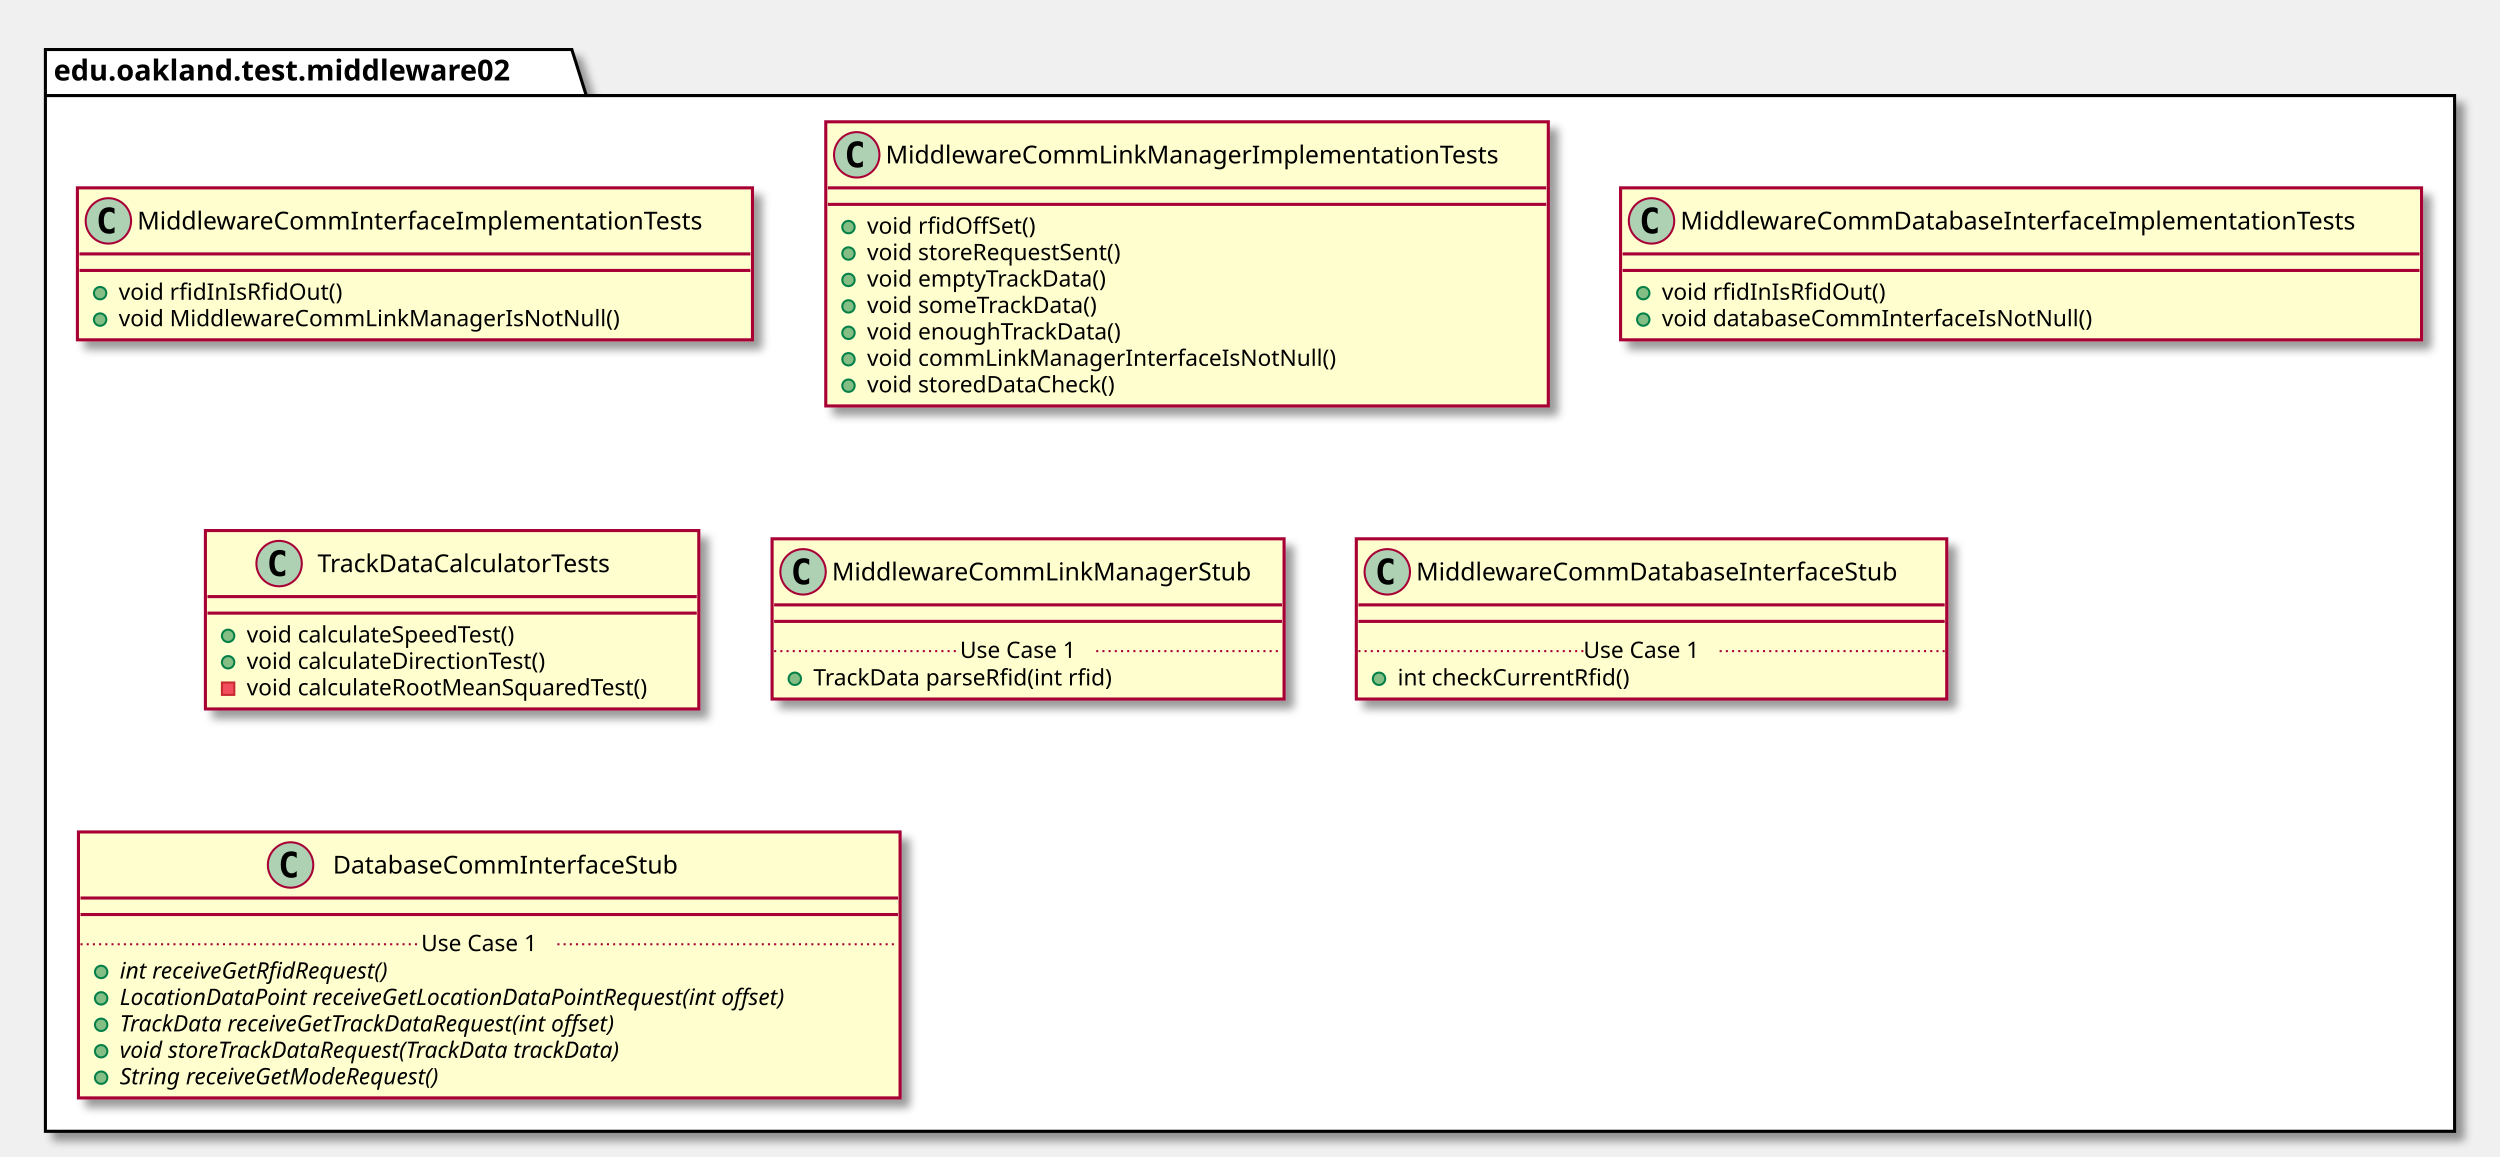
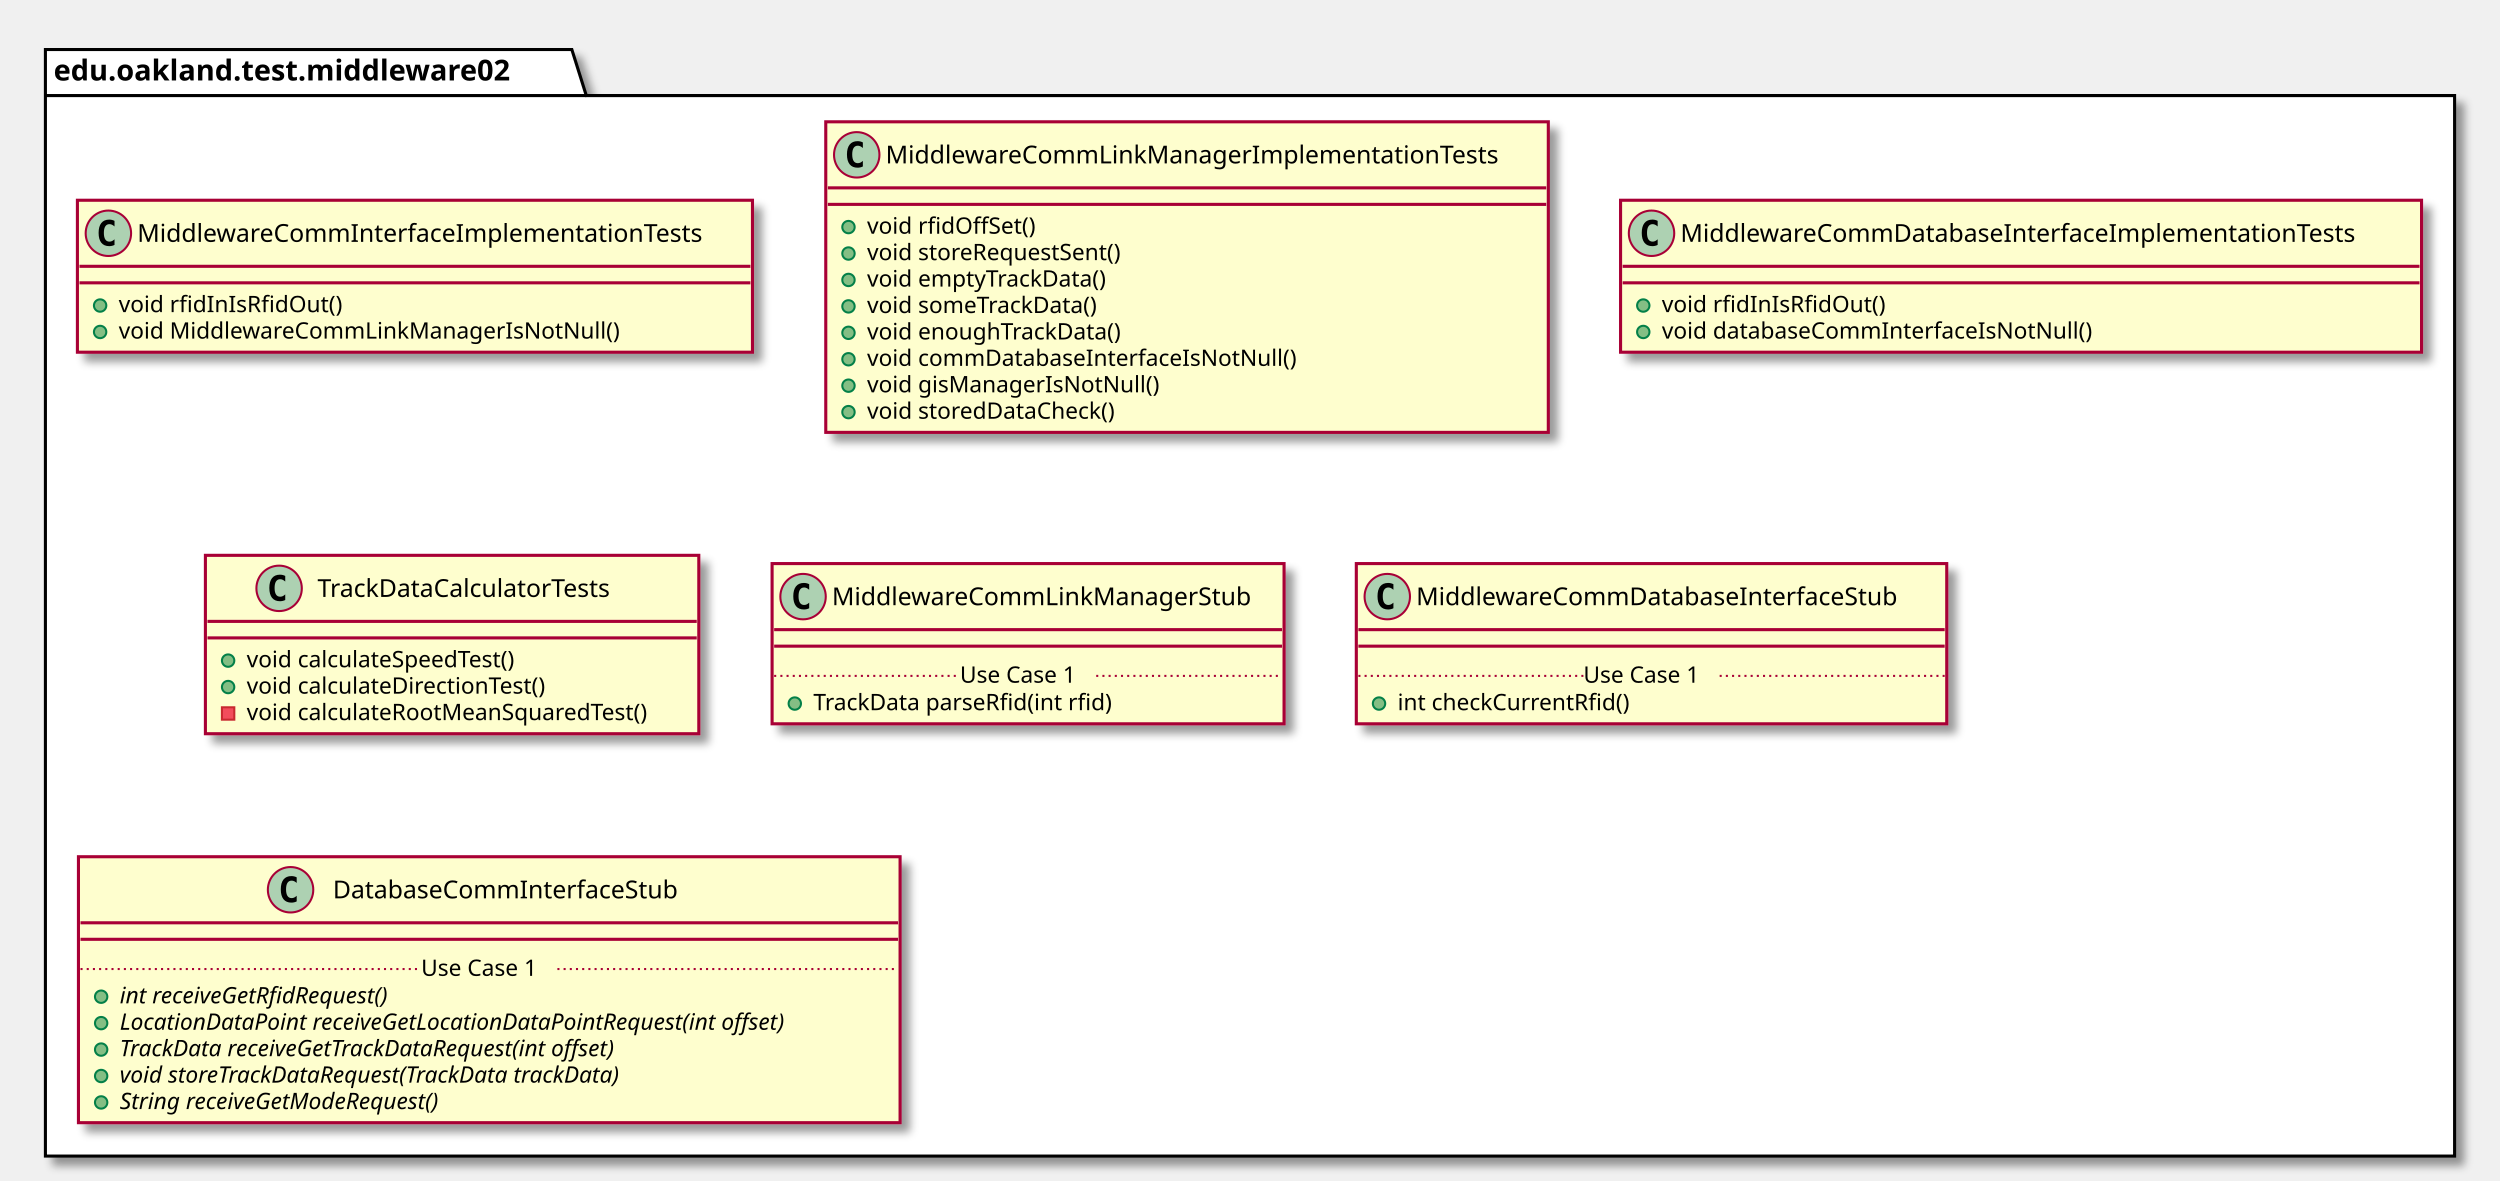
- <svg xmlns="http://www.w3.org/2000/svg" contentScriptType="application/ecmascript" contentStyleType="text/css" height="560px" preserveAspectRatio="none" style="width:1211px;height:560px;" version="1.1" viewBox="0 0 1211 560" width="1211px" zoomAndPan="magnify">
+ <svg xmlns="http://www.w3.org/2000/svg" contentScriptType="application/ecmascript" contentStyleType="text/css" height="572px" preserveAspectRatio="none" style="width:1211px;height:572px;" version="1.1" viewBox="0 0 1211 572" width="1211px" zoomAndPan="magnify">
  <defs>
-     <filter height="300%" id="fk9xi1dxvks2a" width="300%" x="-1" y="-1">
+     <filter height="300%" id="f1x2722cnrfvuj" width="300%" x="-1" y="-1">
      <feGaussianBlur result="blurOut" stdDeviation="2.0" />
      <feColorMatrix in="blurOut" result="blurOut2" type="matrix" values="0 0 0 0 0 0 0 0 0 0 0 0 0 0 0 0 0 0 .4 0" />
      <feOffset dx="4.0" dy="4.0" in="blurOut2" result="blurOut3" />
      <feBlend in="SourceGraphic" in2="blurOut3" mode="normal" />
    </filter>
  </defs>
  <g>
-     <polygon fill="#FFFFFF" filter="url(#fk9xi1dxvks2a)" points="22,24,277,24,284,46.297,1189,46.297,1189,548,22,548,22,24" style="stroke: #000000; stroke-width: 1.5;" />
+     <polygon fill="#FFFFFF" filter="url(#f1x2722cnrfvuj)" points="22,24,277,24,284,46.297,1189,46.297,1189,560,22,560,22,24" style="stroke: #000000; stroke-width: 1.5;" />
    <line style="stroke: #000000; stroke-width: 1.5;" x1="22" x2="284" y1="46.297" y2="46.297" />
    <text fill="#000000" font-family="sans-serif" font-size="14" font-weight="bold" lengthAdjust="spacingAndGlyphs" textLength="249" x="26" y="38.995">edu.oakland.test.middleware02</text>
-     <rect fill="#FEFECE" filter="url(#fk9xi1dxvks2a)" height="73.609" id="MiddlewareCommInterfaceImplementationTests" style="stroke: #A80036; stroke-width: 1.5;" width="327" x="37.5" y="91" />
-     <ellipse cx="52.5" cy="107" fill="#ADD1B2" rx="11" ry="11" style="stroke: #A80036; stroke-width: 1.0;" />
-     <path d="M55.469,112.641 Q54.891,112.938 54.25,113.078 Q53.609,113.234 52.906,113.234 Q50.406,113.234 49.078,111.594 Q47.766,109.938 47.766,106.812 Q47.766,103.688 49.078,102.031 Q50.406,100.375 52.906,100.375 Q53.609,100.375 54.25,100.531 Q54.906,100.688 55.469,100.984 L55.469,103.703 Q54.844,103.125 54.25,102.859 Q53.656,102.578 53.031,102.578 Q51.688,102.578 51,103.656 Q50.312,104.719 50.312,106.812 Q50.312,108.906 51,109.984 Q51.688,111.047 53.031,111.047 Q53.656,111.047 54.25,110.781 Q54.844,110.5 55.469,109.922 L55.469,112.641 Z " />
-     <text fill="#000000" font-family="sans-serif" font-size="12" lengthAdjust="spacingAndGlyphs" textLength="295" x="66.5" y="111.154">MiddlewareCommInterfaceImplementationTests</text>
-     <line style="stroke: #A80036; stroke-width: 1.5;" x1="38.5" x2="363.5" y1="123" y2="123" />
-     <line style="stroke: #A80036; stroke-width: 1.5;" x1="38.5" x2="363.5" y1="131" y2="131" />
-     <ellipse cx="48.5" cy="142" fill="#84BE84" rx="3" ry="3" style="stroke: #038048; stroke-width: 1.0;" />
-     <text fill="#000000" font-family="sans-serif" font-size="11" lengthAdjust="spacingAndGlyphs" textLength="115" x="57.5" y="145.21">void rfidInIsRfidOut()</text>
-     <ellipse cx="48.5" cy="154.805" fill="#84BE84" rx="3" ry="3" style="stroke: #038048; stroke-width: 1.0;" />
-     <text fill="#000000" font-family="sans-serif" font-size="11" lengthAdjust="spacingAndGlyphs" textLength="257" x="57.5" y="158.015">void MiddlewareCommLinkManagerIsNotNull()</text>
-     <rect fill="#FEFECE" filter="url(#fk9xi1dxvks2a)" height="137.633" id="MiddlewareCommLinkManagerImplementationTests" style="stroke: #A80036; stroke-width: 1.5;" width="350" x="400" y="59" />
+     <rect fill="#FEFECE" filter="url(#f1x2722cnrfvuj)" height="73.609" id="MiddlewareCommInterfaceImplementationTests" style="stroke: #A80036; stroke-width: 1.5;" width="327" x="37.5" y="97" />
+     <ellipse cx="52.5" cy="113" fill="#ADD1B2" rx="11" ry="11" style="stroke: #A80036; stroke-width: 1.0;" />
+     <path d="M55.469,118.641 Q54.891,118.938 54.25,119.078 Q53.609,119.234 52.906,119.234 Q50.406,119.234 49.078,117.594 Q47.766,115.938 47.766,112.812 Q47.766,109.688 49.078,108.031 Q50.406,106.375 52.906,106.375 Q53.609,106.375 54.25,106.531 Q54.906,106.688 55.469,106.984 L55.469,109.703 Q54.844,109.125 54.25,108.859 Q53.656,108.578 53.031,108.578 Q51.688,108.578 51,109.656 Q50.312,110.719 50.312,112.812 Q50.312,114.906 51,115.984 Q51.688,117.047 53.031,117.047 Q53.656,117.047 54.25,116.781 Q54.844,116.5 55.469,115.922 L55.469,118.641 Z " />
+     <text fill="#000000" font-family="sans-serif" font-size="12" lengthAdjust="spacingAndGlyphs" textLength="295" x="66.5" y="117.154">MiddlewareCommInterfaceImplementationTests</text>
+     <line style="stroke: #A80036; stroke-width: 1.5;" x1="38.5" x2="363.5" y1="129" y2="129" />
+     <line style="stroke: #A80036; stroke-width: 1.5;" x1="38.5" x2="363.5" y1="137" y2="137" />
+     <ellipse cx="48.5" cy="148" fill="#84BE84" rx="3" ry="3" style="stroke: #038048; stroke-width: 1.0;" />
+     <text fill="#000000" font-family="sans-serif" font-size="11" lengthAdjust="spacingAndGlyphs" textLength="115" x="57.5" y="151.21">void rfidInIsRfidOut()</text>
+     <ellipse cx="48.5" cy="160.805" fill="#84BE84" rx="3" ry="3" style="stroke: #038048; stroke-width: 1.0;" />
+     <text fill="#000000" font-family="sans-serif" font-size="11" lengthAdjust="spacingAndGlyphs" textLength="257" x="57.5" y="164.015">void MiddlewareCommLinkManagerIsNotNull()</text>
+     <rect fill="#FEFECE" filter="url(#f1x2722cnrfvuj)" height="150.438" id="MiddlewareCommLinkManagerImplementationTests" style="stroke: #A80036; stroke-width: 1.5;" width="350" x="400" y="59" />
    <ellipse cx="415" cy="75" fill="#ADD1B2" rx="11" ry="11" style="stroke: #A80036; stroke-width: 1.0;" />
    <path d="M417.969,80.641 Q417.391,80.938 416.75,81.078 Q416.109,81.234 415.406,81.234 Q412.906,81.234 411.578,79.594 Q410.266,77.938 410.266,74.812 Q410.266,71.688 411.578,70.031 Q412.906,68.375 415.406,68.375 Q416.109,68.375 416.75,68.531 Q417.406,68.688 417.969,68.984 L417.969,71.703 Q417.344,71.125 416.75,70.859 Q416.156,70.578 415.531,70.578 Q414.188,70.578 413.5,71.656 Q412.812,72.719 412.812,74.812 Q412.812,76.906 413.5,77.984 Q414.188,79.047 415.531,79.047 Q416.156,79.047 416.75,78.781 Q417.344,78.5 417.969,77.922 L417.969,80.641 Z " />
    <text fill="#000000" font-family="sans-serif" font-size="12" lengthAdjust="spacingAndGlyphs" textLength="318" x="429" y="79.154">MiddlewareCommLinkManagerImplementationTests</text>
    <line style="stroke: #A80036; stroke-width: 1.5;" x1="401" x2="749" y1="91" y2="91" />
    <line style="stroke: #A80036; stroke-width: 1.5;" x1="401" x2="749" y1="99" y2="99" />
    <ellipse cx="411" cy="110" fill="#84BE84" rx="3" ry="3" style="stroke: #038048; stroke-width: 1.0;" />
    <text fill="#000000" font-family="sans-serif" font-size="11" lengthAdjust="spacingAndGlyphs" textLength="90" x="420" y="113.21">void rfidOffSet()</text>
    <ellipse cx="411" cy="122.805" fill="#84BE84" rx="3" ry="3" style="stroke: #038048; stroke-width: 1.0;" />
    <text fill="#000000" font-family="sans-serif" font-size="11" lengthAdjust="spacingAndGlyphs" textLength="137" x="420" y="126.015">void storeRequestSent()</text>
    <ellipse cx="411" cy="135.609" fill="#84BE84" rx="3" ry="3" style="stroke: #038048; stroke-width: 1.0;" />
    <text fill="#000000" font-family="sans-serif" font-size="11" lengthAdjust="spacingAndGlyphs" textLength="127" x="420" y="138.82">void emptyTrackData()</text>
    <ellipse cx="411" cy="148.414" fill="#84BE84" rx="3" ry="3" style="stroke: #038048; stroke-width: 1.0;" />
    <text fill="#000000" font-family="sans-serif" font-size="11" lengthAdjust="spacingAndGlyphs" textLength="124" x="420" y="151.625">void someTrackData()</text>
    <ellipse cx="411" cy="161.219" fill="#84BE84" rx="3" ry="3" style="stroke: #038048; stroke-width: 1.0;" />
    <text fill="#000000" font-family="sans-serif" font-size="11" lengthAdjust="spacingAndGlyphs" textLength="134" x="420" y="164.429">void enoughTrackData()</text>
    <ellipse cx="411" cy="174.023" fill="#84BE84" rx="3" ry="3" style="stroke: #038048; stroke-width: 1.0;" />
-     <text fill="#000000" font-family="sans-serif" font-size="11" lengthAdjust="spacingAndGlyphs" textLength="241" x="420" y="177.234">void commLinkManagerInterfaceIsNotNull()</text>
+     <text fill="#000000" font-family="sans-serif" font-size="11" lengthAdjust="spacingAndGlyphs" textLength="224" x="420" y="177.234">void commDatabaseInterfaceIsNotNull()</text>
    <ellipse cx="411" cy="186.828" fill="#84BE84" rx="3" ry="3" style="stroke: #038048; stroke-width: 1.0;" />
-     <text fill="#000000" font-family="sans-serif" font-size="11" lengthAdjust="spacingAndGlyphs" textLength="132" x="420" y="190.039">void storedDataCheck()</text>
-     <rect fill="#FEFECE" filter="url(#fk9xi1dxvks2a)" height="73.609" id="MiddlewareCommDatabaseInterfaceImplementationTests" style="stroke: #A80036; stroke-width: 1.5;" width="388" x="785" y="91" />
-     <ellipse cx="800" cy="107" fill="#ADD1B2" rx="11" ry="11" style="stroke: #A80036; stroke-width: 1.0;" />
-     <path d="M802.969,112.641 Q802.391,112.938 801.75,113.078 Q801.109,113.234 800.406,113.234 Q797.906,113.234 796.578,111.594 Q795.266,109.938 795.266,106.812 Q795.266,103.688 796.578,102.031 Q797.906,100.375 800.406,100.375 Q801.109,100.375 801.75,100.531 Q802.406,100.688 802.969,100.984 L802.969,103.703 Q802.344,103.125 801.75,102.859 Q801.156,102.578 800.531,102.578 Q799.188,102.578 798.5,103.656 Q797.812,104.719 797.812,106.812 Q797.812,108.906 798.5,109.984 Q799.188,111.047 800.531,111.047 Q801.156,111.047 801.75,110.781 Q802.344,110.5 802.969,109.922 L802.969,112.641 Z " />
-     <text fill="#000000" font-family="sans-serif" font-size="12" lengthAdjust="spacingAndGlyphs" textLength="356" x="814" y="111.154">MiddlewareCommDatabaseInterfaceImplementationTests</text>
-     <line style="stroke: #A80036; stroke-width: 1.5;" x1="786" x2="1172" y1="123" y2="123" />
-     <line style="stroke: #A80036; stroke-width: 1.5;" x1="786" x2="1172" y1="131" y2="131" />
-     <ellipse cx="796" cy="142" fill="#84BE84" rx="3" ry="3" style="stroke: #038048; stroke-width: 1.0;" />
-     <text fill="#000000" font-family="sans-serif" font-size="11" lengthAdjust="spacingAndGlyphs" textLength="115" x="805" y="145.21">void rfidInIsRfidOut()</text>
-     <ellipse cx="796" cy="154.805" fill="#84BE84" rx="3" ry="3" style="stroke: #038048; stroke-width: 1.0;" />
-     <text fill="#000000" font-family="sans-serif" font-size="11" lengthAdjust="spacingAndGlyphs" textLength="225" x="805" y="158.015">void databaseCommInterfaceIsNotNull()</text>
-     <rect fill="#FEFECE" filter="url(#fk9xi1dxvks2a)" height="86.414" id="TrackDataCalculatorTests" style="stroke: #A80036; stroke-width: 1.5;" width="239" x="99.5" y="257" />
-     <ellipse cx="135.2" cy="273" fill="#ADD1B2" rx="11" ry="11" style="stroke: #A80036; stroke-width: 1.0;" />
-     <path d="M138.169,278.641 Q137.591,278.938 136.95,279.078 Q136.309,279.234 135.606,279.234 Q133.106,279.234 131.778,277.594 Q130.466,275.938 130.466,272.812 Q130.466,269.688 131.778,268.031 Q133.106,266.375 135.606,266.375 Q136.309,266.375 136.95,266.531 Q137.606,266.688 138.169,266.984 L138.169,269.703 Q137.544,269.125 136.95,268.859 Q136.356,268.578 135.731,268.578 Q134.387,268.578 133.7,269.656 Q133.012,270.719 133.012,272.812 Q133.012,274.906 133.7,275.984 Q134.387,277.047 135.731,277.047 Q136.356,277.047 136.95,276.781 Q137.544,276.5 138.169,275.922 L138.169,278.641 Z " />
-     <text fill="#000000" font-family="sans-serif" font-size="12" lengthAdjust="spacingAndGlyphs" textLength="161" x="153.8" y="277.154">TrackDataCalculatorTests</text>
-     <line style="stroke: #A80036; stroke-width: 1.5;" x1="100.5" x2="337.5" y1="289" y2="289" />
-     <line style="stroke: #A80036; stroke-width: 1.5;" x1="100.5" x2="337.5" y1="297" y2="297" />
-     <ellipse cx="110.5" cy="308" fill="#84BE84" rx="3" ry="3" style="stroke: #038048; stroke-width: 1.0;" />
-     <text fill="#000000" font-family="sans-serif" font-size="11" lengthAdjust="spacingAndGlyphs" textLength="146" x="119.5" y="311.21">void calculateSpeedTest()</text>
-     <ellipse cx="110.5" cy="320.805" fill="#84BE84" rx="3" ry="3" style="stroke: #038048; stroke-width: 1.0;" />
-     <text fill="#000000" font-family="sans-serif" font-size="11" lengthAdjust="spacingAndGlyphs" textLength="160" x="119.5" y="324.015">void calculateDirectionTest()</text>
-     <rect fill="#F24D5C" height="6" style="stroke: #C82930; stroke-width: 1.0;" width="6" x="107.5" y="330.609" />
-     <text fill="#000000" font-family="sans-serif" font-size="11" lengthAdjust="spacingAndGlyphs" textLength="213" x="119.5" y="336.82">void calculateRootMeanSquaredTest()</text>
-     <rect fill="#FEFECE" filter="url(#fk9xi1dxvks2a)" height="77.609" id="MiddlewareCommLinkManagerStub" style="stroke: #A80036; stroke-width: 1.5;" width="248" x="374" y="261" />
-     <ellipse cx="389" cy="277" fill="#ADD1B2" rx="11" ry="11" style="stroke: #A80036; stroke-width: 1.0;" />
-     <path d="M391.969,282.641 Q391.391,282.938 390.75,283.078 Q390.109,283.234 389.406,283.234 Q386.906,283.234 385.578,281.594 Q384.266,279.938 384.266,276.812 Q384.266,273.688 385.578,272.031 Q386.906,270.375 389.406,270.375 Q390.109,270.375 390.75,270.531 Q391.406,270.688 391.969,270.984 L391.969,273.703 Q391.344,273.125 390.75,272.859 Q390.156,272.578 389.531,272.578 Q388.188,272.578 387.5,273.656 Q386.812,274.719 386.812,276.812 Q386.812,278.906 387.5,279.984 Q388.188,281.047 389.531,281.047 Q390.156,281.047 390.75,280.781 Q391.344,280.5 391.969,279.922 L391.969,282.641 Z " />
-     <text fill="#000000" font-family="sans-serif" font-size="12" lengthAdjust="spacingAndGlyphs" textLength="216" x="403" y="281.154">MiddlewareCommLinkManagerStub</text>
-     <line style="stroke: #A80036; stroke-width: 1.5;" x1="375" x2="621" y1="293" y2="293" />
-     <line style="stroke: #A80036; stroke-width: 1.5;" x1="375" x2="621" y1="301" y2="301" />
-     <ellipse cx="385" cy="328.805" fill="#84BE84" rx="3" ry="3" style="stroke: #038048; stroke-width: 1.0;" />
-     <text fill="#000000" font-family="sans-serif" font-size="11" lengthAdjust="spacingAndGlyphs" textLength="160" x="394" y="332.015">TrackData parseRfid(int rfid)</text>
-     <line style="stroke: #A80036; stroke-width: 1.0; stroke-dasharray: 1.0,2.0;" x1="375" x2="465" y1="315.402" y2="315.402" />
-     <text fill="#000000" font-family="sans-serif" font-size="11" lengthAdjust="spacingAndGlyphs" textLength="66" x="465" y="318.71">Use Case 1</text>
-     <line style="stroke: #A80036; stroke-width: 1.0; stroke-dasharray: 1.0,2.0;" x1="531" x2="621" y1="315.402" y2="315.402" />
-     <rect fill="#FEFECE" filter="url(#fk9xi1dxvks2a)" height="77.609" id="MiddlewareCommDatabaseInterfaceStub" style="stroke: #A80036; stroke-width: 1.5;" width="286" x="657" y="261" />
-     <ellipse cx="672" cy="277" fill="#ADD1B2" rx="11" ry="11" style="stroke: #A80036; stroke-width: 1.0;" />
-     <path d="M674.969,282.641 Q674.391,282.938 673.75,283.078 Q673.109,283.234 672.406,283.234 Q669.906,283.234 668.578,281.594 Q667.266,279.938 667.266,276.812 Q667.266,273.688 668.578,272.031 Q669.906,270.375 672.406,270.375 Q673.109,270.375 673.75,270.531 Q674.406,270.688 674.969,270.984 L674.969,273.703 Q674.344,273.125 673.75,272.859 Q673.156,272.578 672.531,272.578 Q671.188,272.578 670.5,273.656 Q669.812,274.719 669.812,276.812 Q669.812,278.906 670.5,279.984 Q671.188,281.047 672.531,281.047 Q673.156,281.047 673.75,280.781 Q674.344,280.5 674.969,279.922 L674.969,282.641 Z " />
-     <text fill="#000000" font-family="sans-serif" font-size="12" lengthAdjust="spacingAndGlyphs" textLength="254" x="686" y="281.154">MiddlewareCommDatabaseInterfaceStub</text>
-     <line style="stroke: #A80036; stroke-width: 1.5;" x1="658" x2="942" y1="293" y2="293" />
-     <line style="stroke: #A80036; stroke-width: 1.5;" x1="658" x2="942" y1="301" y2="301" />
-     <ellipse cx="668" cy="328.805" fill="#84BE84" rx="3" ry="3" style="stroke: #038048; stroke-width: 1.0;" />
-     <text fill="#000000" font-family="sans-serif" font-size="11" lengthAdjust="spacingAndGlyphs" textLength="122" x="677" y="332.015">int checkCurrentRfid()</text>
-     <line style="stroke: #A80036; stroke-width: 1.0; stroke-dasharray: 1.0,2.0;" x1="658" x2="767" y1="315.402" y2="315.402" />
-     <text fill="#000000" font-family="sans-serif" font-size="11" lengthAdjust="spacingAndGlyphs" textLength="66" x="767" y="318.71">Use Case 1</text>
-     <line style="stroke: #A80036; stroke-width: 1.0; stroke-dasharray: 1.0,2.0;" x1="833" x2="942" y1="315.402" y2="315.402" />
-     <rect fill="#FEFECE" filter="url(#fk9xi1dxvks2a)" height="128.828" id="DatabaseCommInterfaceStub" style="stroke: #A80036; stroke-width: 1.5;" width="398" x="38" y="403" />
-     <ellipse cx="140.75" cy="419" fill="#ADD1B2" rx="11" ry="11" style="stroke: #A80036; stroke-width: 1.0;" />
-     <path d="M143.719,424.641 Q143.141,424.938 142.5,425.078 Q141.859,425.234 141.156,425.234 Q138.656,425.234 137.328,423.594 Q136.016,421.938 136.016,418.812 Q136.016,415.688 137.328,414.031 Q138.656,412.375 141.156,412.375 Q141.859,412.375 142.5,412.531 Q143.156,412.688 143.719,412.984 L143.719,415.703 Q143.094,415.125 142.5,414.859 Q141.906,414.578 141.281,414.578 Q139.938,414.578 139.25,415.656 Q138.562,416.719 138.562,418.812 Q138.562,420.906 139.25,421.984 Q139.938,423.047 141.281,423.047 Q141.906,423.047 142.5,422.781 Q143.094,422.5 143.719,421.922 L143.719,424.641 Z " />
-     <text fill="#000000" font-family="sans-serif" font-size="12" lengthAdjust="spacingAndGlyphs" textLength="184" x="161.25" y="423.154">DatabaseCommInterfaceStub</text>
-     <line style="stroke: #A80036; stroke-width: 1.5;" x1="39" x2="435" y1="435" y2="435" />
-     <line style="stroke: #A80036; stroke-width: 1.5;" x1="39" x2="435" y1="443" y2="443" />
-     <ellipse cx="49" cy="470.805" fill="#84BE84" rx="3" ry="3" style="stroke: #038048; stroke-width: 1.0;" />
-     <text fill="#000000" font-family="sans-serif" font-size="11" font-style="italic" lengthAdjust="spacingAndGlyphs" textLength="156" x="58" y="474.015">int receiveGetRfidRequest()</text>
-     <ellipse cx="49" cy="483.609" fill="#84BE84" rx="3" ry="3" style="stroke: #038048; stroke-width: 1.0;" />
-     <text fill="#000000" font-family="sans-serif" font-size="11" font-style="italic" lengthAdjust="spacingAndGlyphs" textLength="372" x="58" y="486.82">LocationDataPoint receiveGetLocationDataPointRequest(int offset)</text>
-     <ellipse cx="49" cy="496.414" fill="#84BE84" rx="3" ry="3" style="stroke: #038048; stroke-width: 1.0;" />
-     <text fill="#000000" font-family="sans-serif" font-size="11" font-style="italic" lengthAdjust="spacingAndGlyphs" textLength="284" x="58" y="499.625">TrackData receiveGetTrackDataRequest(int offset)</text>
-     <ellipse cx="49" cy="509.219" fill="#84BE84" rx="3" ry="3" style="stroke: #038048; stroke-width: 1.0;" />
-     <text fill="#000000" font-family="sans-serif" font-size="11" font-style="italic" lengthAdjust="spacingAndGlyphs" textLength="283" x="58" y="512.429">void storeTrackDataRequest(TrackData trackData)</text>
-     <ellipse cx="49" cy="522.023" fill="#84BE84" rx="3" ry="3" style="stroke: #038048; stroke-width: 1.0;" />
-     <text fill="#000000" font-family="sans-serif" font-size="11" font-style="italic" lengthAdjust="spacingAndGlyphs" textLength="183" x="58" y="525.234">String receiveGetModeRequest()</text>
-     <line style="stroke: #A80036; stroke-width: 1.0; stroke-dasharray: 1.0,2.0;" x1="39" x2="204" y1="457.402" y2="457.402" />
-     <text fill="#000000" font-family="sans-serif" font-size="11" lengthAdjust="spacingAndGlyphs" textLength="66" x="204" y="460.71">Use Case 1</text>
-     <line style="stroke: #A80036; stroke-width: 1.0; stroke-dasharray: 1.0,2.0;" x1="270" x2="435" y1="457.402" y2="457.402" />
+     <text fill="#000000" font-family="sans-serif" font-size="11" lengthAdjust="spacingAndGlyphs" textLength="151" x="420" y="190.039">void gisManagerIsNotNull()</text>
+     <ellipse cx="411" cy="199.633" fill="#84BE84" rx="3" ry="3" style="stroke: #038048; stroke-width: 1.0;" />
+     <text fill="#000000" font-family="sans-serif" font-size="11" lengthAdjust="spacingAndGlyphs" textLength="132" x="420" y="202.843">void storedDataCheck()</text>
+     <rect fill="#FEFECE" filter="url(#f1x2722cnrfvuj)" height="73.609" id="MiddlewareCommDatabaseInterfaceImplementationTests" style="stroke: #A80036; stroke-width: 1.5;" width="388" x="785" y="97" />
+     <ellipse cx="800" cy="113" fill="#ADD1B2" rx="11" ry="11" style="stroke: #A80036; stroke-width: 1.0;" />
+     <path d="M802.969,118.641 Q802.391,118.938 801.75,119.078 Q801.109,119.234 800.406,119.234 Q797.906,119.234 796.578,117.594 Q795.266,115.938 795.266,112.812 Q795.266,109.688 796.578,108.031 Q797.906,106.375 800.406,106.375 Q801.109,106.375 801.75,106.531 Q802.406,106.688 802.969,106.984 L802.969,109.703 Q802.344,109.125 801.75,108.859 Q801.156,108.578 800.531,108.578 Q799.188,108.578 798.5,109.656 Q797.812,110.719 797.812,112.812 Q797.812,114.906 798.5,115.984 Q799.188,117.047 800.531,117.047 Q801.156,117.047 801.75,116.781 Q802.344,116.5 802.969,115.922 L802.969,118.641 Z " />
+     <text fill="#000000" font-family="sans-serif" font-size="12" lengthAdjust="spacingAndGlyphs" textLength="356" x="814" y="117.154">MiddlewareCommDatabaseInterfaceImplementationTests</text>
+     <line style="stroke: #A80036; stroke-width: 1.5;" x1="786" x2="1172" y1="129" y2="129" />
+     <line style="stroke: #A80036; stroke-width: 1.5;" x1="786" x2="1172" y1="137" y2="137" />
+     <ellipse cx="796" cy="148" fill="#84BE84" rx="3" ry="3" style="stroke: #038048; stroke-width: 1.0;" />
+     <text fill="#000000" font-family="sans-serif" font-size="11" lengthAdjust="spacingAndGlyphs" textLength="115" x="805" y="151.21">void rfidInIsRfidOut()</text>
+     <ellipse cx="796" cy="160.805" fill="#84BE84" rx="3" ry="3" style="stroke: #038048; stroke-width: 1.0;" />
+     <text fill="#000000" font-family="sans-serif" font-size="11" lengthAdjust="spacingAndGlyphs" textLength="225" x="805" y="164.015">void databaseCommInterfaceIsNotNull()</text>
+     <rect fill="#FEFECE" filter="url(#f1x2722cnrfvuj)" height="86.414" id="TrackDataCalculatorTests" style="stroke: #A80036; stroke-width: 1.5;" width="239" x="99.5" y="269" />
+     <ellipse cx="135.2" cy="285" fill="#ADD1B2" rx="11" ry="11" style="stroke: #A80036; stroke-width: 1.0;" />
+     <path d="M138.169,290.641 Q137.591,290.938 136.95,291.078 Q136.309,291.234 135.606,291.234 Q133.106,291.234 131.778,289.594 Q130.466,287.938 130.466,284.812 Q130.466,281.688 131.778,280.031 Q133.106,278.375 135.606,278.375 Q136.309,278.375 136.95,278.531 Q137.606,278.688 138.169,278.984 L138.169,281.703 Q137.544,281.125 136.95,280.859 Q136.356,280.578 135.731,280.578 Q134.387,280.578 133.7,281.656 Q133.012,282.719 133.012,284.812 Q133.012,286.906 133.7,287.984 Q134.387,289.047 135.731,289.047 Q136.356,289.047 136.95,288.781 Q137.544,288.5 138.169,287.922 L138.169,290.641 Z " />
+     <text fill="#000000" font-family="sans-serif" font-size="12" lengthAdjust="spacingAndGlyphs" textLength="161" x="153.8" y="289.154">TrackDataCalculatorTests</text>
+     <line style="stroke: #A80036; stroke-width: 1.5;" x1="100.5" x2="337.5" y1="301" y2="301" />
+     <line style="stroke: #A80036; stroke-width: 1.5;" x1="100.5" x2="337.5" y1="309" y2="309" />
+     <ellipse cx="110.5" cy="320" fill="#84BE84" rx="3" ry="3" style="stroke: #038048; stroke-width: 1.0;" />
+     <text fill="#000000" font-family="sans-serif" font-size="11" lengthAdjust="spacingAndGlyphs" textLength="146" x="119.5" y="323.21">void calculateSpeedTest()</text>
+     <ellipse cx="110.5" cy="332.805" fill="#84BE84" rx="3" ry="3" style="stroke: #038048; stroke-width: 1.0;" />
+     <text fill="#000000" font-family="sans-serif" font-size="11" lengthAdjust="spacingAndGlyphs" textLength="160" x="119.5" y="336.015">void calculateDirectionTest()</text>
+     <rect fill="#F24D5C" height="6" style="stroke: #C82930; stroke-width: 1.0;" width="6" x="107.5" y="342.609" />
+     <text fill="#000000" font-family="sans-serif" font-size="11" lengthAdjust="spacingAndGlyphs" textLength="213" x="119.5" y="348.82">void calculateRootMeanSquaredTest()</text>
+     <rect fill="#FEFECE" filter="url(#f1x2722cnrfvuj)" height="77.609" id="MiddlewareCommLinkManagerStub" style="stroke: #A80036; stroke-width: 1.5;" width="248" x="374" y="273" />
+     <ellipse cx="389" cy="289" fill="#ADD1B2" rx="11" ry="11" style="stroke: #A80036; stroke-width: 1.0;" />
+     <path d="M391.969,294.641 Q391.391,294.938 390.75,295.078 Q390.109,295.234 389.406,295.234 Q386.906,295.234 385.578,293.594 Q384.266,291.938 384.266,288.812 Q384.266,285.688 385.578,284.031 Q386.906,282.375 389.406,282.375 Q390.109,282.375 390.75,282.531 Q391.406,282.688 391.969,282.984 L391.969,285.703 Q391.344,285.125 390.75,284.859 Q390.156,284.578 389.531,284.578 Q388.188,284.578 387.5,285.656 Q386.812,286.719 386.812,288.812 Q386.812,290.906 387.5,291.984 Q388.188,293.047 389.531,293.047 Q390.156,293.047 390.75,292.781 Q391.344,292.5 391.969,291.922 L391.969,294.641 Z " />
+     <text fill="#000000" font-family="sans-serif" font-size="12" lengthAdjust="spacingAndGlyphs" textLength="216" x="403" y="293.154">MiddlewareCommLinkManagerStub</text>
+     <line style="stroke: #A80036; stroke-width: 1.5;" x1="375" x2="621" y1="305" y2="305" />
+     <line style="stroke: #A80036; stroke-width: 1.5;" x1="375" x2="621" y1="313" y2="313" />
+     <ellipse cx="385" cy="340.805" fill="#84BE84" rx="3" ry="3" style="stroke: #038048; stroke-width: 1.0;" />
+     <text fill="#000000" font-family="sans-serif" font-size="11" lengthAdjust="spacingAndGlyphs" textLength="160" x="394" y="344.015">TrackData parseRfid(int rfid)</text>
+     <line style="stroke: #A80036; stroke-width: 1.0; stroke-dasharray: 1.0,2.0;" x1="375" x2="465" y1="327.402" y2="327.402" />
+     <text fill="#000000" font-family="sans-serif" font-size="11" lengthAdjust="spacingAndGlyphs" textLength="66" x="465" y="330.71">Use Case 1</text>
+     <line style="stroke: #A80036; stroke-width: 1.0; stroke-dasharray: 1.0,2.0;" x1="531" x2="621" y1="327.402" y2="327.402" />
+     <rect fill="#FEFECE" filter="url(#f1x2722cnrfvuj)" height="77.609" id="MiddlewareCommDatabaseInterfaceStub" style="stroke: #A80036; stroke-width: 1.5;" width="286" x="657" y="273" />
+     <ellipse cx="672" cy="289" fill="#ADD1B2" rx="11" ry="11" style="stroke: #A80036; stroke-width: 1.0;" />
+     <path d="M674.969,294.641 Q674.391,294.938 673.75,295.078 Q673.109,295.234 672.406,295.234 Q669.906,295.234 668.578,293.594 Q667.266,291.938 667.266,288.812 Q667.266,285.688 668.578,284.031 Q669.906,282.375 672.406,282.375 Q673.109,282.375 673.75,282.531 Q674.406,282.688 674.969,282.984 L674.969,285.703 Q674.344,285.125 673.75,284.859 Q673.156,284.578 672.531,284.578 Q671.188,284.578 670.5,285.656 Q669.812,286.719 669.812,288.812 Q669.812,290.906 670.5,291.984 Q671.188,293.047 672.531,293.047 Q673.156,293.047 673.75,292.781 Q674.344,292.5 674.969,291.922 L674.969,294.641 Z " />
+     <text fill="#000000" font-family="sans-serif" font-size="12" lengthAdjust="spacingAndGlyphs" textLength="254" x="686" y="293.154">MiddlewareCommDatabaseInterfaceStub</text>
+     <line style="stroke: #A80036; stroke-width: 1.5;" x1="658" x2="942" y1="305" y2="305" />
+     <line style="stroke: #A80036; stroke-width: 1.5;" x1="658" x2="942" y1="313" y2="313" />
+     <ellipse cx="668" cy="340.805" fill="#84BE84" rx="3" ry="3" style="stroke: #038048; stroke-width: 1.0;" />
+     <text fill="#000000" font-family="sans-serif" font-size="11" lengthAdjust="spacingAndGlyphs" textLength="122" x="677" y="344.015">int checkCurrentRfid()</text>
+     <line style="stroke: #A80036; stroke-width: 1.0; stroke-dasharray: 1.0,2.0;" x1="658" x2="767" y1="327.402" y2="327.402" />
+     <text fill="#000000" font-family="sans-serif" font-size="11" lengthAdjust="spacingAndGlyphs" textLength="66" x="767" y="330.71">Use Case 1</text>
+     <line style="stroke: #A80036; stroke-width: 1.0; stroke-dasharray: 1.0,2.0;" x1="833" x2="942" y1="327.402" y2="327.402" />
+     <rect fill="#FEFECE" filter="url(#f1x2722cnrfvuj)" height="128.828" id="DatabaseCommInterfaceStub" style="stroke: #A80036; stroke-width: 1.5;" width="398" x="38" y="415" />
+     <ellipse cx="140.75" cy="431" fill="#ADD1B2" rx="11" ry="11" style="stroke: #A80036; stroke-width: 1.0;" />
+     <path d="M143.719,436.641 Q143.141,436.938 142.5,437.078 Q141.859,437.234 141.156,437.234 Q138.656,437.234 137.328,435.594 Q136.016,433.938 136.016,430.812 Q136.016,427.688 137.328,426.031 Q138.656,424.375 141.156,424.375 Q141.859,424.375 142.5,424.531 Q143.156,424.688 143.719,424.984 L143.719,427.703 Q143.094,427.125 142.5,426.859 Q141.906,426.578 141.281,426.578 Q139.938,426.578 139.25,427.656 Q138.562,428.719 138.562,430.812 Q138.562,432.906 139.25,433.984 Q139.938,435.047 141.281,435.047 Q141.906,435.047 142.5,434.781 Q143.094,434.5 143.719,433.922 L143.719,436.641 Z " />
+     <text fill="#000000" font-family="sans-serif" font-size="12" lengthAdjust="spacingAndGlyphs" textLength="184" x="161.25" y="435.154">DatabaseCommInterfaceStub</text>
+     <line style="stroke: #A80036; stroke-width: 1.5;" x1="39" x2="435" y1="447" y2="447" />
+     <line style="stroke: #A80036; stroke-width: 1.5;" x1="39" x2="435" y1="455" y2="455" />
+     <ellipse cx="49" cy="482.805" fill="#84BE84" rx="3" ry="3" style="stroke: #038048; stroke-width: 1.0;" />
+     <text fill="#000000" font-family="sans-serif" font-size="11" font-style="italic" lengthAdjust="spacingAndGlyphs" textLength="156" x="58" y="486.015">int receiveGetRfidRequest()</text>
+     <ellipse cx="49" cy="495.609" fill="#84BE84" rx="3" ry="3" style="stroke: #038048; stroke-width: 1.0;" />
+     <text fill="#000000" font-family="sans-serif" font-size="11" font-style="italic" lengthAdjust="spacingAndGlyphs" textLength="372" x="58" y="498.82">LocationDataPoint receiveGetLocationDataPointRequest(int offset)</text>
+     <ellipse cx="49" cy="508.414" fill="#84BE84" rx="3" ry="3" style="stroke: #038048; stroke-width: 1.0;" />
+     <text fill="#000000" font-family="sans-serif" font-size="11" font-style="italic" lengthAdjust="spacingAndGlyphs" textLength="284" x="58" y="511.625">TrackData receiveGetTrackDataRequest(int offset)</text>
+     <ellipse cx="49" cy="521.219" fill="#84BE84" rx="3" ry="3" style="stroke: #038048; stroke-width: 1.0;" />
+     <text fill="#000000" font-family="sans-serif" font-size="11" font-style="italic" lengthAdjust="spacingAndGlyphs" textLength="283" x="58" y="524.429">void storeTrackDataRequest(TrackData trackData)</text>
+     <ellipse cx="49" cy="534.023" fill="#84BE84" rx="3" ry="3" style="stroke: #038048; stroke-width: 1.0;" />
+     <text fill="#000000" font-family="sans-serif" font-size="11" font-style="italic" lengthAdjust="spacingAndGlyphs" textLength="183" x="58" y="537.234">String receiveGetModeRequest()</text>
+     <line style="stroke: #A80036; stroke-width: 1.0; stroke-dasharray: 1.0,2.0;" x1="39" x2="204" y1="469.402" y2="469.402" />
+     <text fill="#000000" font-family="sans-serif" font-size="11" lengthAdjust="spacingAndGlyphs" textLength="66" x="204" y="472.71">Use Case 1</text>
+     <line style="stroke: #A80036; stroke-width: 1.0; stroke-dasharray: 1.0,2.0;" x1="270" x2="435" y1="469.402" y2="469.402" />
  </g>
</svg>
